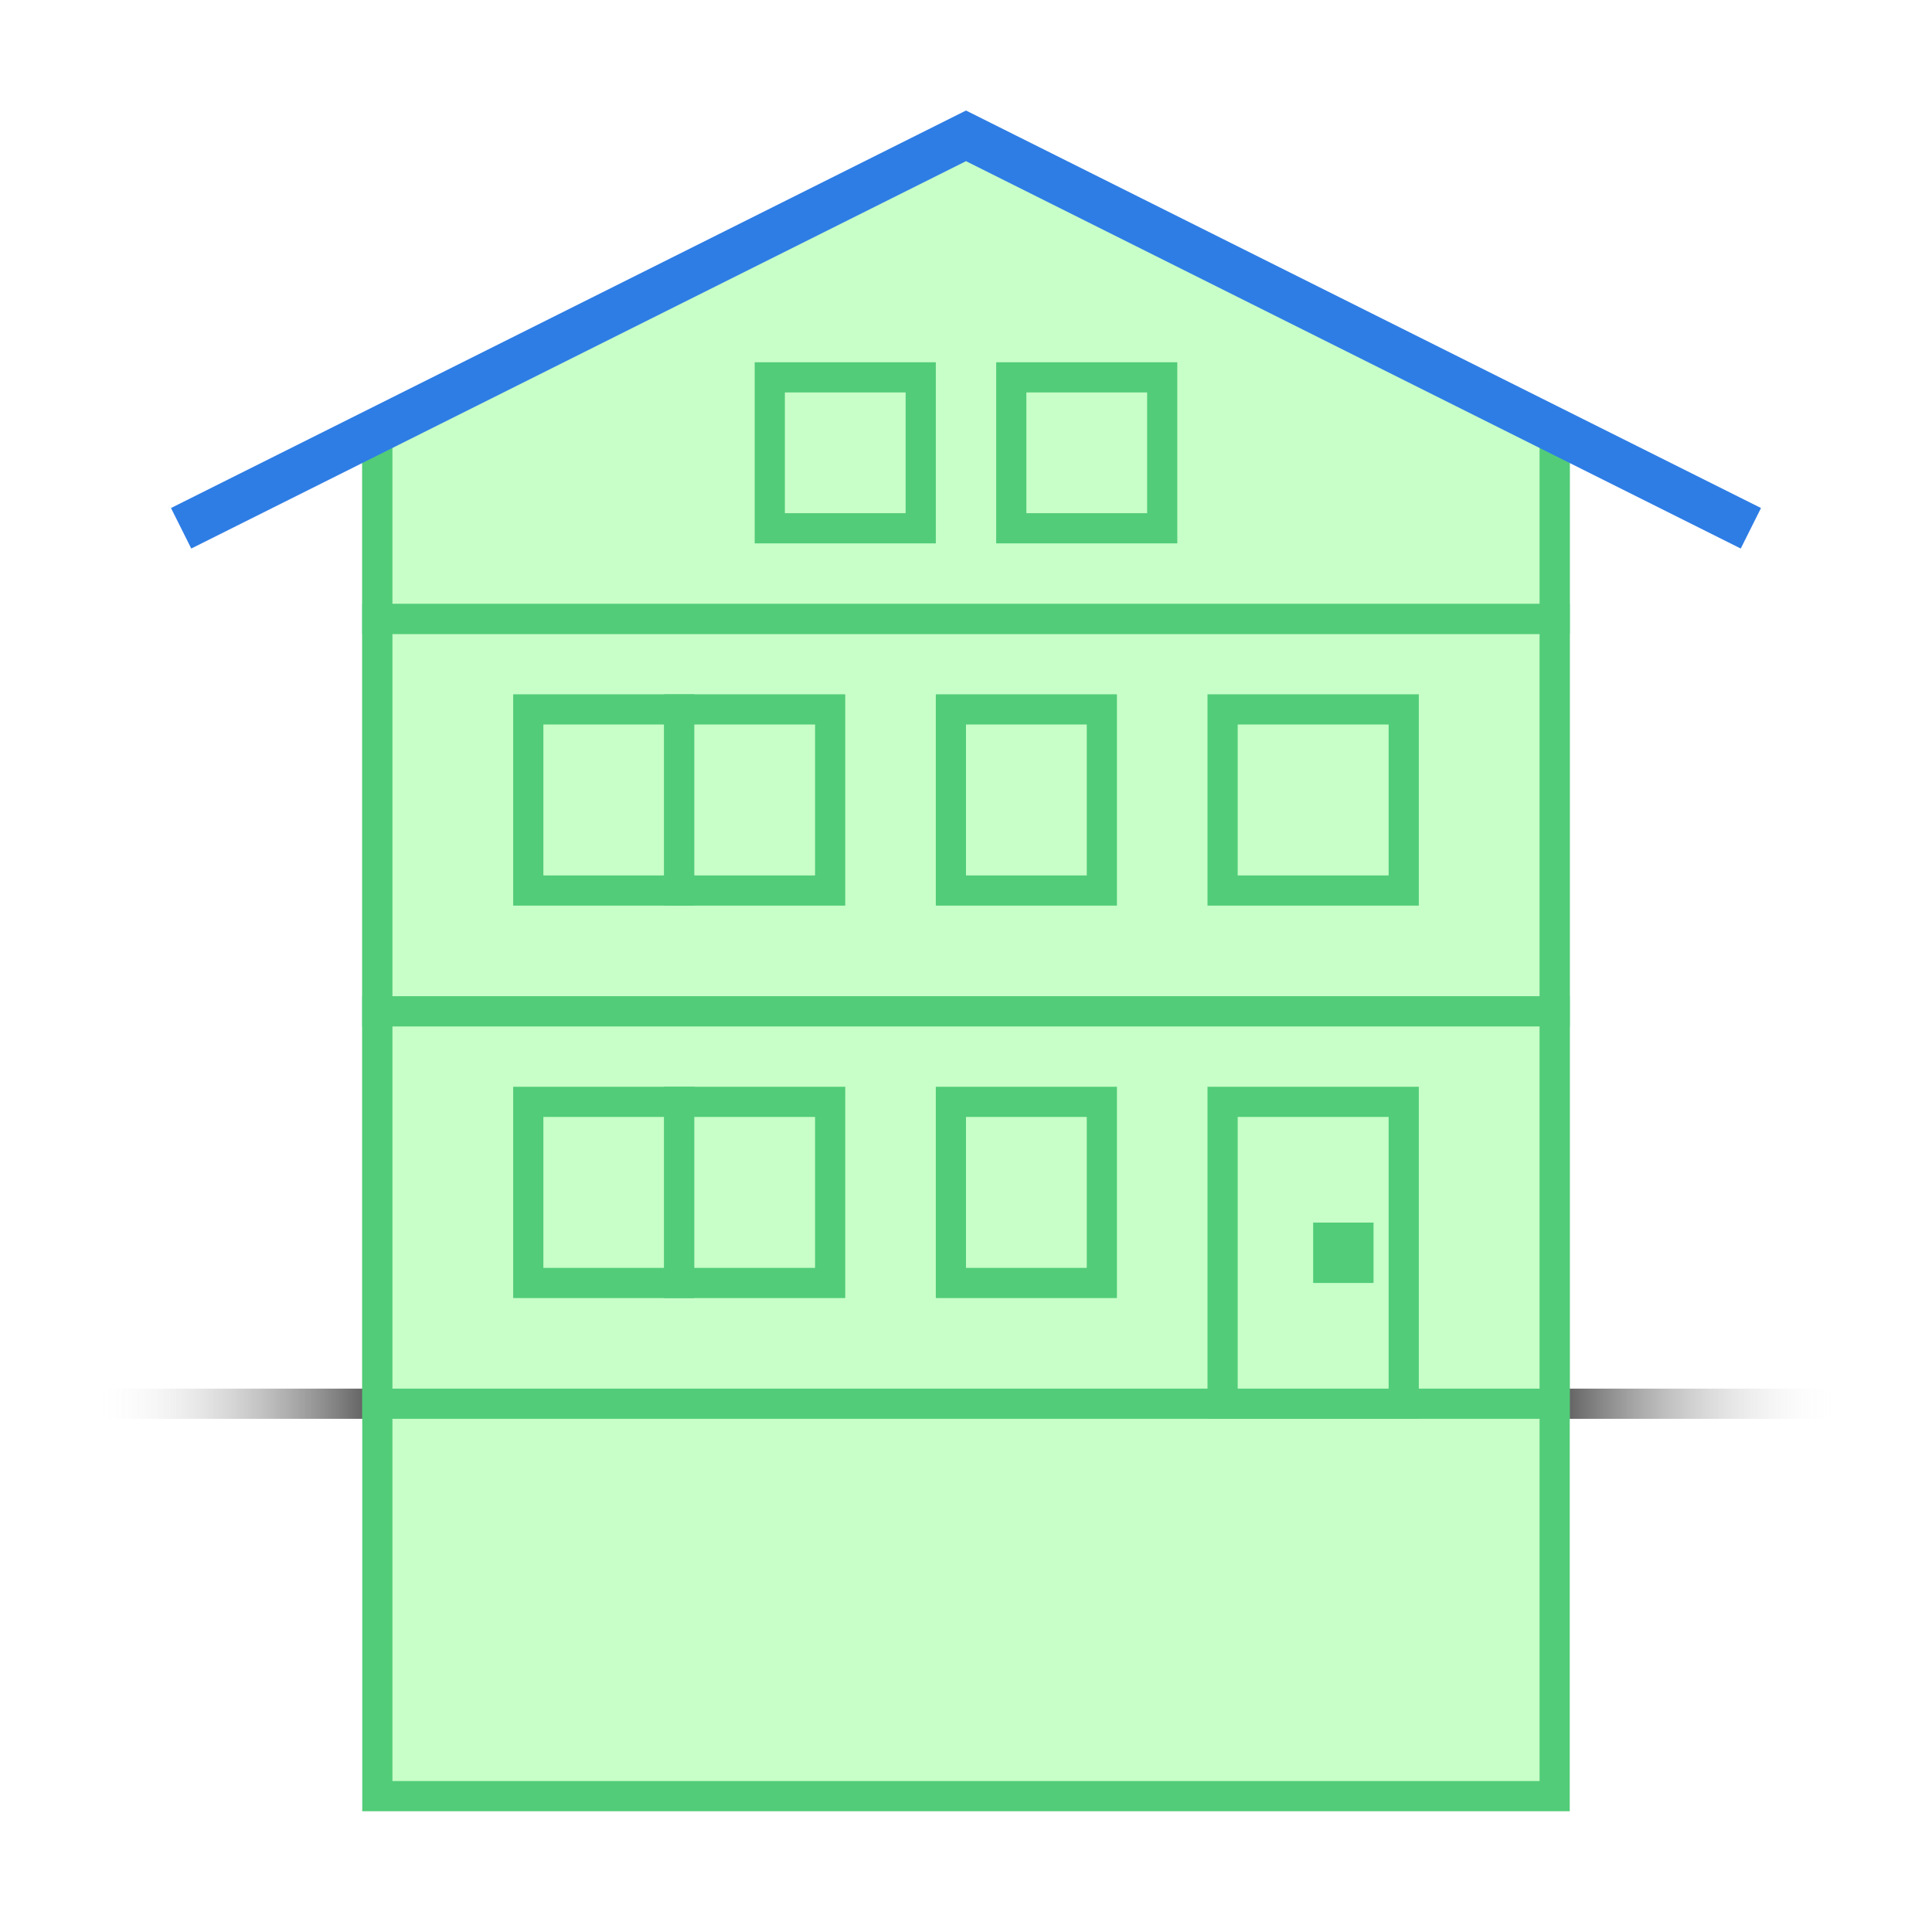
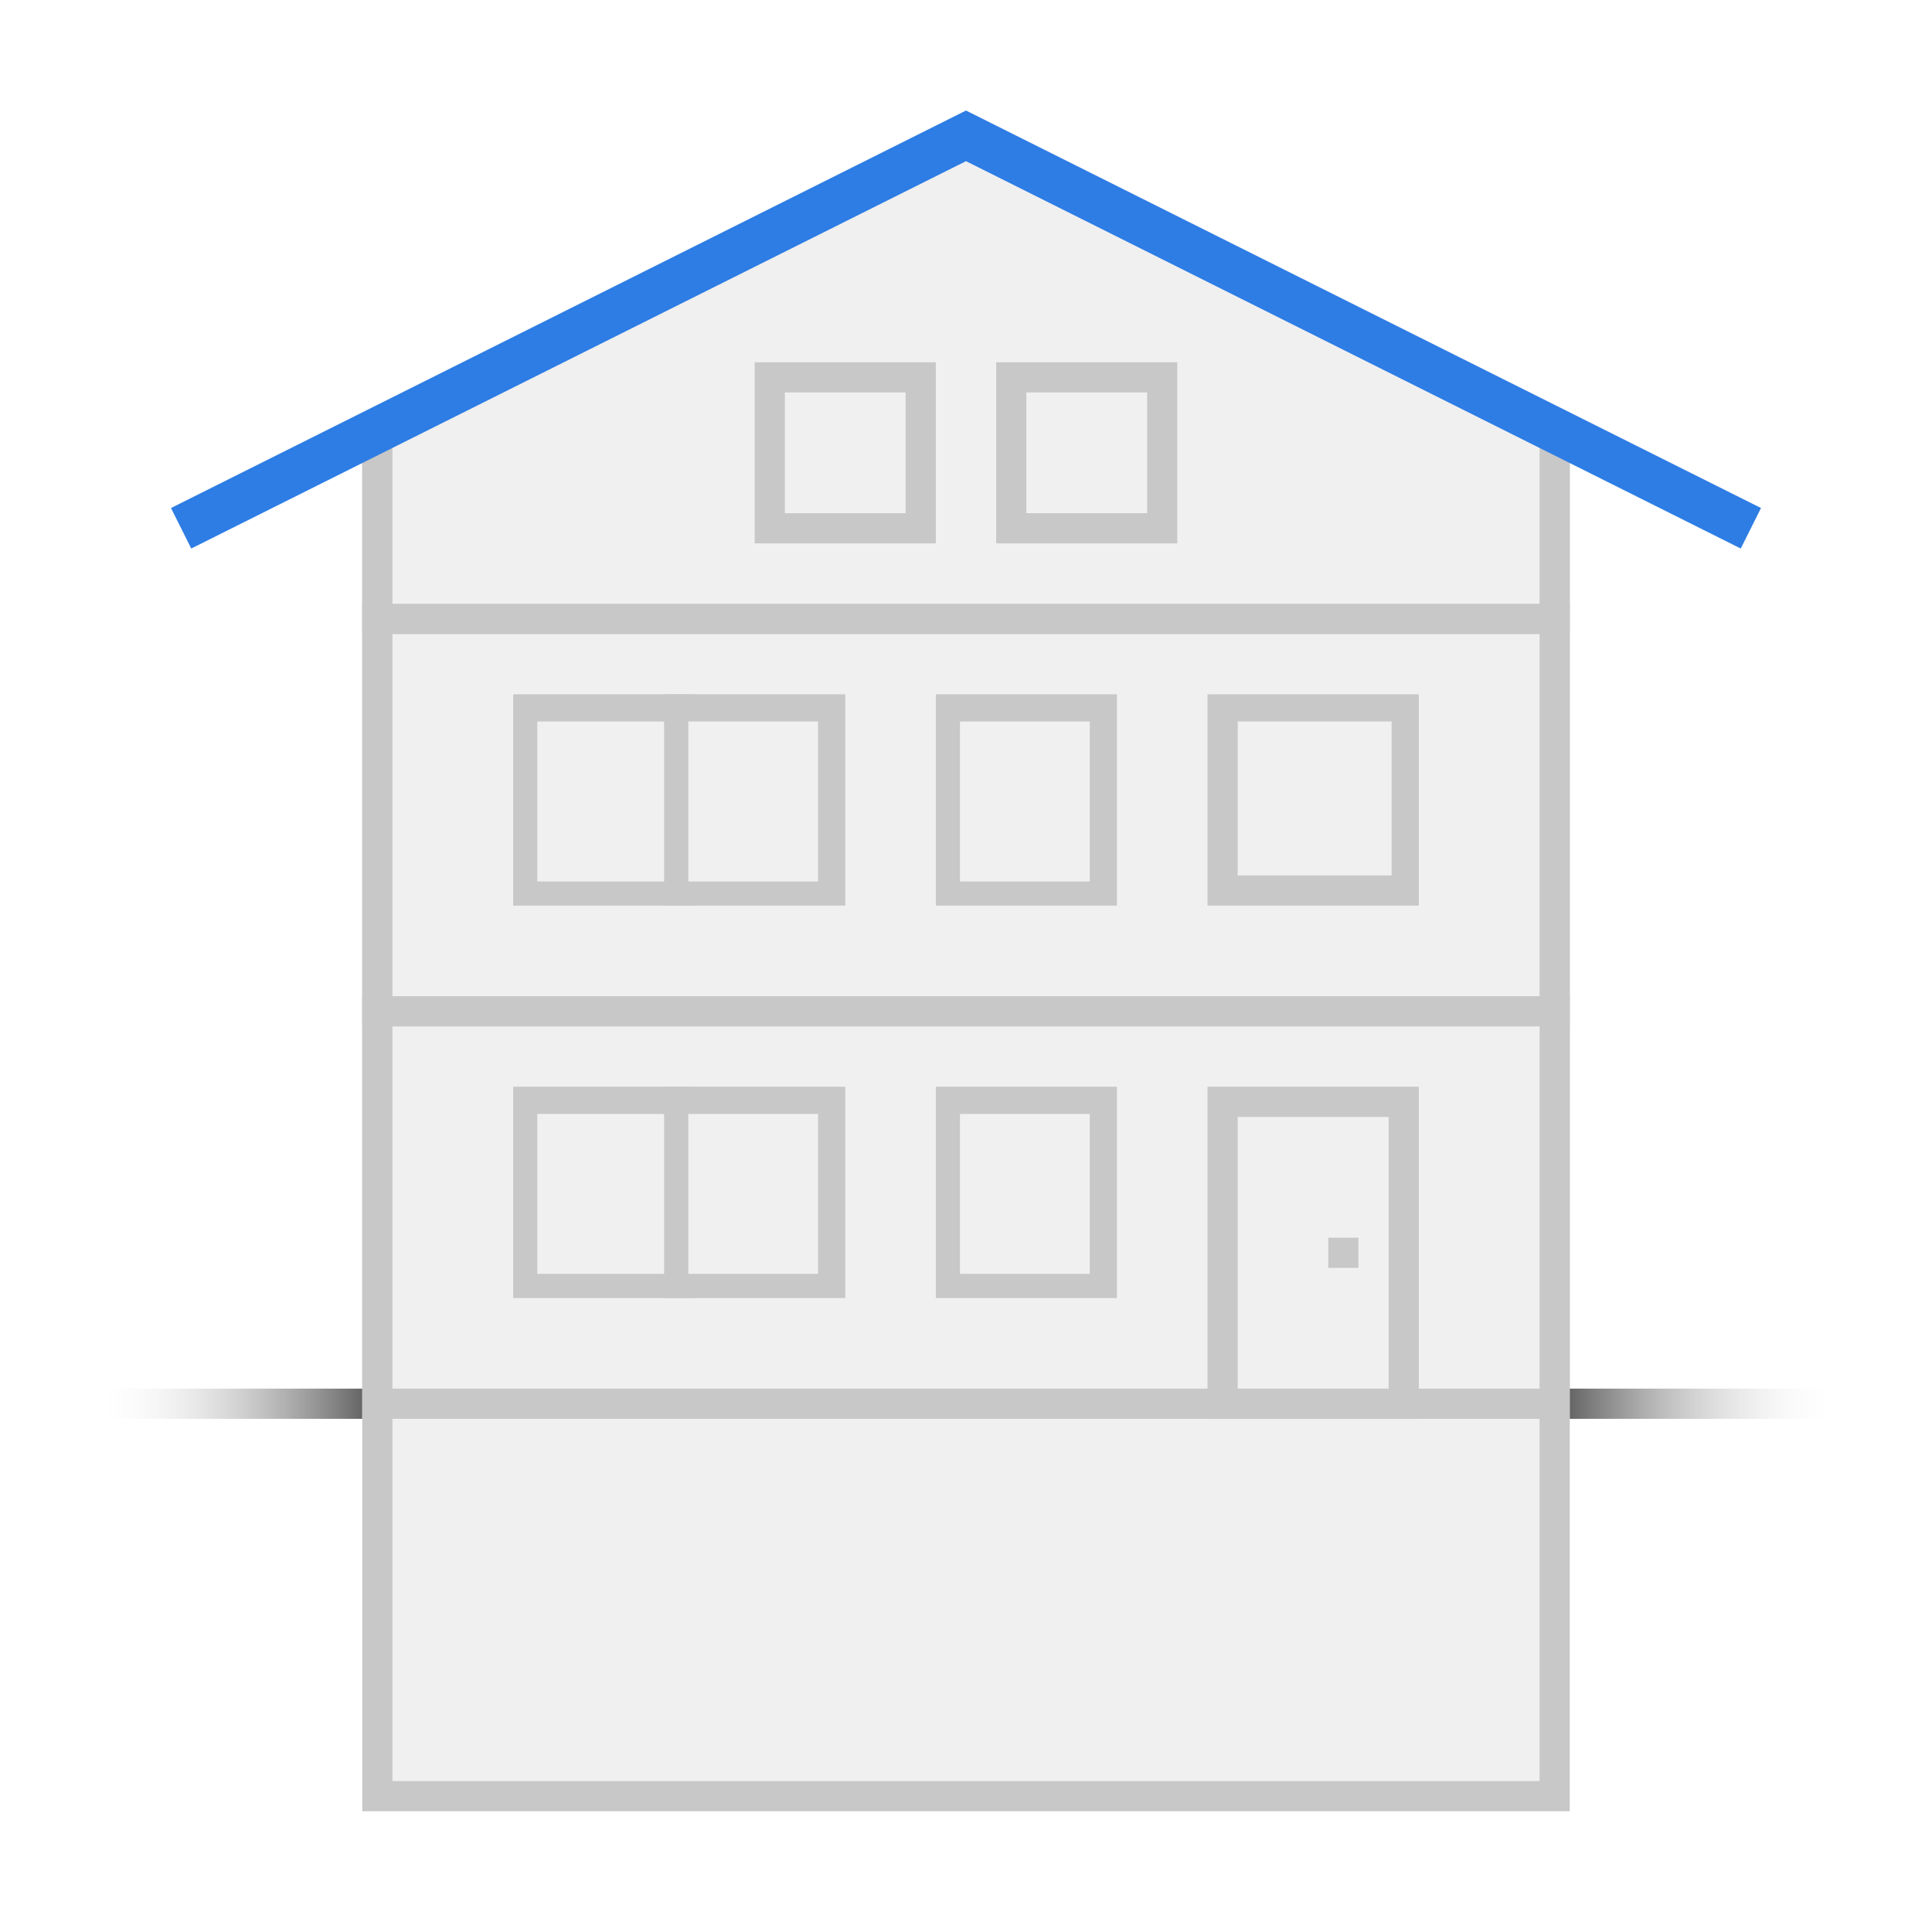
<svg xmlns="http://www.w3.org/2000/svg" viewBox="0 0 64 64" style="enable-background:new 0 0 64 64">
  <defs>
    <linearGradient id="0" gradientUnits="userSpaceOnUse" x1="3" x2="61">
      <stop style="stop-color:#fff;stop-opacity:0" />
      <stop offset=".2" />
      <stop offset=".8" />
      <stop offset="1" style="stop-color:#fff;stop-opacity:0" />
    </linearGradient>
  </defs>
  <path d="m3 46h58v1h-58z" style="fill:url(#0)" />
-   <path d="m12.5 59.5v-45.2l19.5-9.7 19.5 9.7v45.2z" style="fill:#c8ffc8" />
-   <path d="M32,5.1l19,9.5V59H13V14.6L32,5.1 M32,4L12,14v46h40V14L32,4L32,4z" style="fill:#52cc78" />
-   <path d="m12.5 33.5h39v13h-39z" style="fill:#c8ffc8" />
-   <path d="m51 34v12h-38v-12h38m1-1h-40v14h40v-14z" style="fill:#52cc78" />
-   <path d="m12.5 20.5h39v13h-39z" style="fill:#c8ffc8" />
-   <path d="m51 21v12h-38v-12h38m1-1h-40v14h40v-14z" style="fill:#52cc78" />
-   <path d="m17.5 23.5h5v6h-5z" style="fill:#c8ffc8" />
-   <path d="m22 24v5h-4v-5h4m1-1h-6v7h6v-7z" style="fill:#52cc78" />
-   <path d="m22.5 23.5h5v6h-5z" style="fill:#c8ffc8" />
-   <path d="m27 24v5h-4v-5h4m1-1h-6v7h6v-7z" style="fill:#52cc78" />
-   <path d="m40.5 36.5h6v10h-6z" style="fill:#c8ffc8" />
-   <path d="m46 37v9h-5v-9h5m1-1h-7v11h7v-11z" style="fill:#52cc78" />
-   <path d="m31.5 23.5h5v6h-5z" style="fill:#c8ffc8" />
-   <path d="m36 24v5h-4v-5h4m1-1h-6v7h6v-7z" style="fill:#52cc78" />
-   <path d="m17.5 36.5h5v6h-5z" style="fill:#c8ffc8" />
-   <path d="m22 37v5h-4v-5h4m1-1h-6v7h6v-7z" style="fill:#52cc78" />
-   <path d="m22.5 36.5h5v6h-5z" style="fill:#c8ffc8" />
-   <path d="m27 37v5h-4v-5h4m1-1h-6v7h6v-7z" style="fill:#52cc78" />
-   <path d="m31.5 36.5h5v6h-5z" style="fill:#c8ffc8" />
-   <path d="m36 37v5h-4v-5h4m1-1h-6v7h6v-7z" style="fill:#52cc78" />
-   <path d="m40.5 23.5h6v6h-6z" style="fill:#c8ffc8" />
-   <path d="m46 24v5h-5v-5h5m1-1h-7v7h7v-7z" style="fill:#52cc78" />
-   <g style="fill:#c8ffc8">
-     <path d="m44 41h1v1h-1z" style="stroke-miterlimit:10;stroke:#52cc78" />
-     <path d="m12.5 20.5v-6.2l19.5-9.7 19.5 9.7v6.2z" />
+   <path d="m12.5 59.5v-45.2l19.5-9.7 19.5 9.7v45.2z" style="fill:#f0f0f0" />
+   <path d="M32,5.1l19,9.5V59H13V14.6L32,5.1 M32,4L12,14v46h40V14L32,4L32,4z" style="fill:#c8c8c8" />
+   <path d="m12.5 33.5h39v13h-39z" style="fill:#f0f0f0" />
+   <path d="m51 34v12h-38v-12h38m1-1h-40v14h40v-14z" style="fill:#c8c8c8" />
+   <path d="m12.5 20.5h39v13h-39z" style="fill:#f0f0f0" />
+   <path d="m51 21v12h-38v-12h38m1-1h-40v14h40v-14z" style="fill:#c8c8c8" />
+   <path d="m17.4 23.4h5.1v6.1h-5.1z" style="fill:#f0f0f0" />
+   <path d="m22.1 23.9v5.3h-4.3v-5.3h4.3m.9-.9h-6v7h6v-7z" style="fill:#c8c8c8" />
+   <path d="m22.4 23.4h5.1v6.1h-5.1z" style="fill:#f0f0f0" />
+   <path d="m27.1 23.9v5.3h-4.3v-5.3h4.3m.9-.9h-6v7h6v-7z" style="fill:#c8c8c8" />
+   <path d="m40.5 36.5h6v10h-6z" style="fill:#f0f0f0" />
+   <path d="m46 37v9h-5v-9h5m1-1h-7v11h7v-11z" style="fill:#c8c8c8" />
+   <path d="m31.4 23.4h5.1v6.1h-5.1z" style="fill:#f0f0f0" />
+   <path d="m36.1 23.9v5.3h-4.3v-5.3h4.3m.9-.9h-6v7h6v-7z" style="fill:#c8c8c8" />
+   <path d="m17.4 36.4h5.1v6.1h-5.1z" style="fill:#f0f0f0" />
+   <path d="m22.1 36.9v5.3h-4.3v-5.3h4.3m.9-.9h-6v7h6v-7z" style="fill:#c8c8c8" />
+   <path d="m22.4 36.4h5.1v6.1h-5.1z" style="fill:#f0f0f0" />
+   <path d="m27.1 36.9v5.3h-4.3v-5.3h4.3m.9-.9h-6v7h6v-7z" style="fill:#c8c8c8" />
+   <path d="m31.4 36.4h5.1v6.1h-5.1z" style="fill:#f0f0f0" />
+   <path d="m36.1 36.9v5.3h-4.3v-5.3h4.3m.9-.9h-6v7h6v-7z" style="fill:#c8c8c8" />
+   <path d="m40.5 23.5h6.1v6.1h-6.1z" style="fill:#f0f0f0" />
+   <g style="fill:#c8c8c8">
+     <path d="m46.1 23.9v5.1h-5.1v-5.1h5.1m.9-.9h-7v7h7v-7z" />
+     <path d="m44 41h1v1h-1z" />
  </g>
-   <path d="m32 5.1l19 9.5v5.4h-38v-5.4l19-9.5m0-1.1l-20 10v7h40v-7l-20-10z" style="fill:#52cc78" />
+   <path d="m12.5 20.5v-6.2l19.5-9.7 19.5 9.7v6.2z" style="fill:#f0f0f0" />
+   <path d="m32 5.1l19 9.5v5.4h-38v-5.4l19-9.5m0-1.1l-20 10v7h40v-7l-20-10z" style="fill:#c8c8c8" />
  <path d="m58 17.5l-26-13-26 13" style="fill:none;stroke-miterlimit:10;stroke:#2e7de5;stroke-width:1.5" />
-   <path d="m25.5 12.5h5v5h-5z" style="fill:#c8ffc8" />
-   <path d="m30 13v4h-4v-4h4m1-1h-6v6h6v-6z" style="fill:#52cc78" />
-   <path d="m33.5 12.5h5v5h-5z" style="fill:#c8ffc8" />
-   <path d="m38 13v4h-4v-4h4m1-1h-6v6h6v-6z" style="fill:#52cc78" />
+   <path d="m25.5 12.5h5v5h-5z" style="fill:#f0f0f0" />
+   <path d="m30 13v4h-4v-4h4m1-1h-6v6h6v-6z" style="fill:#c8c8c8" />
+   <path d="m33.5 12.5h5v5h-5z" style="fill:#f0f0f0" />
+   <path d="m38 13v4h-4v-4h4m1-1h-6v6h6v-6z" style="fill:#c8c8c8" />
</svg>
